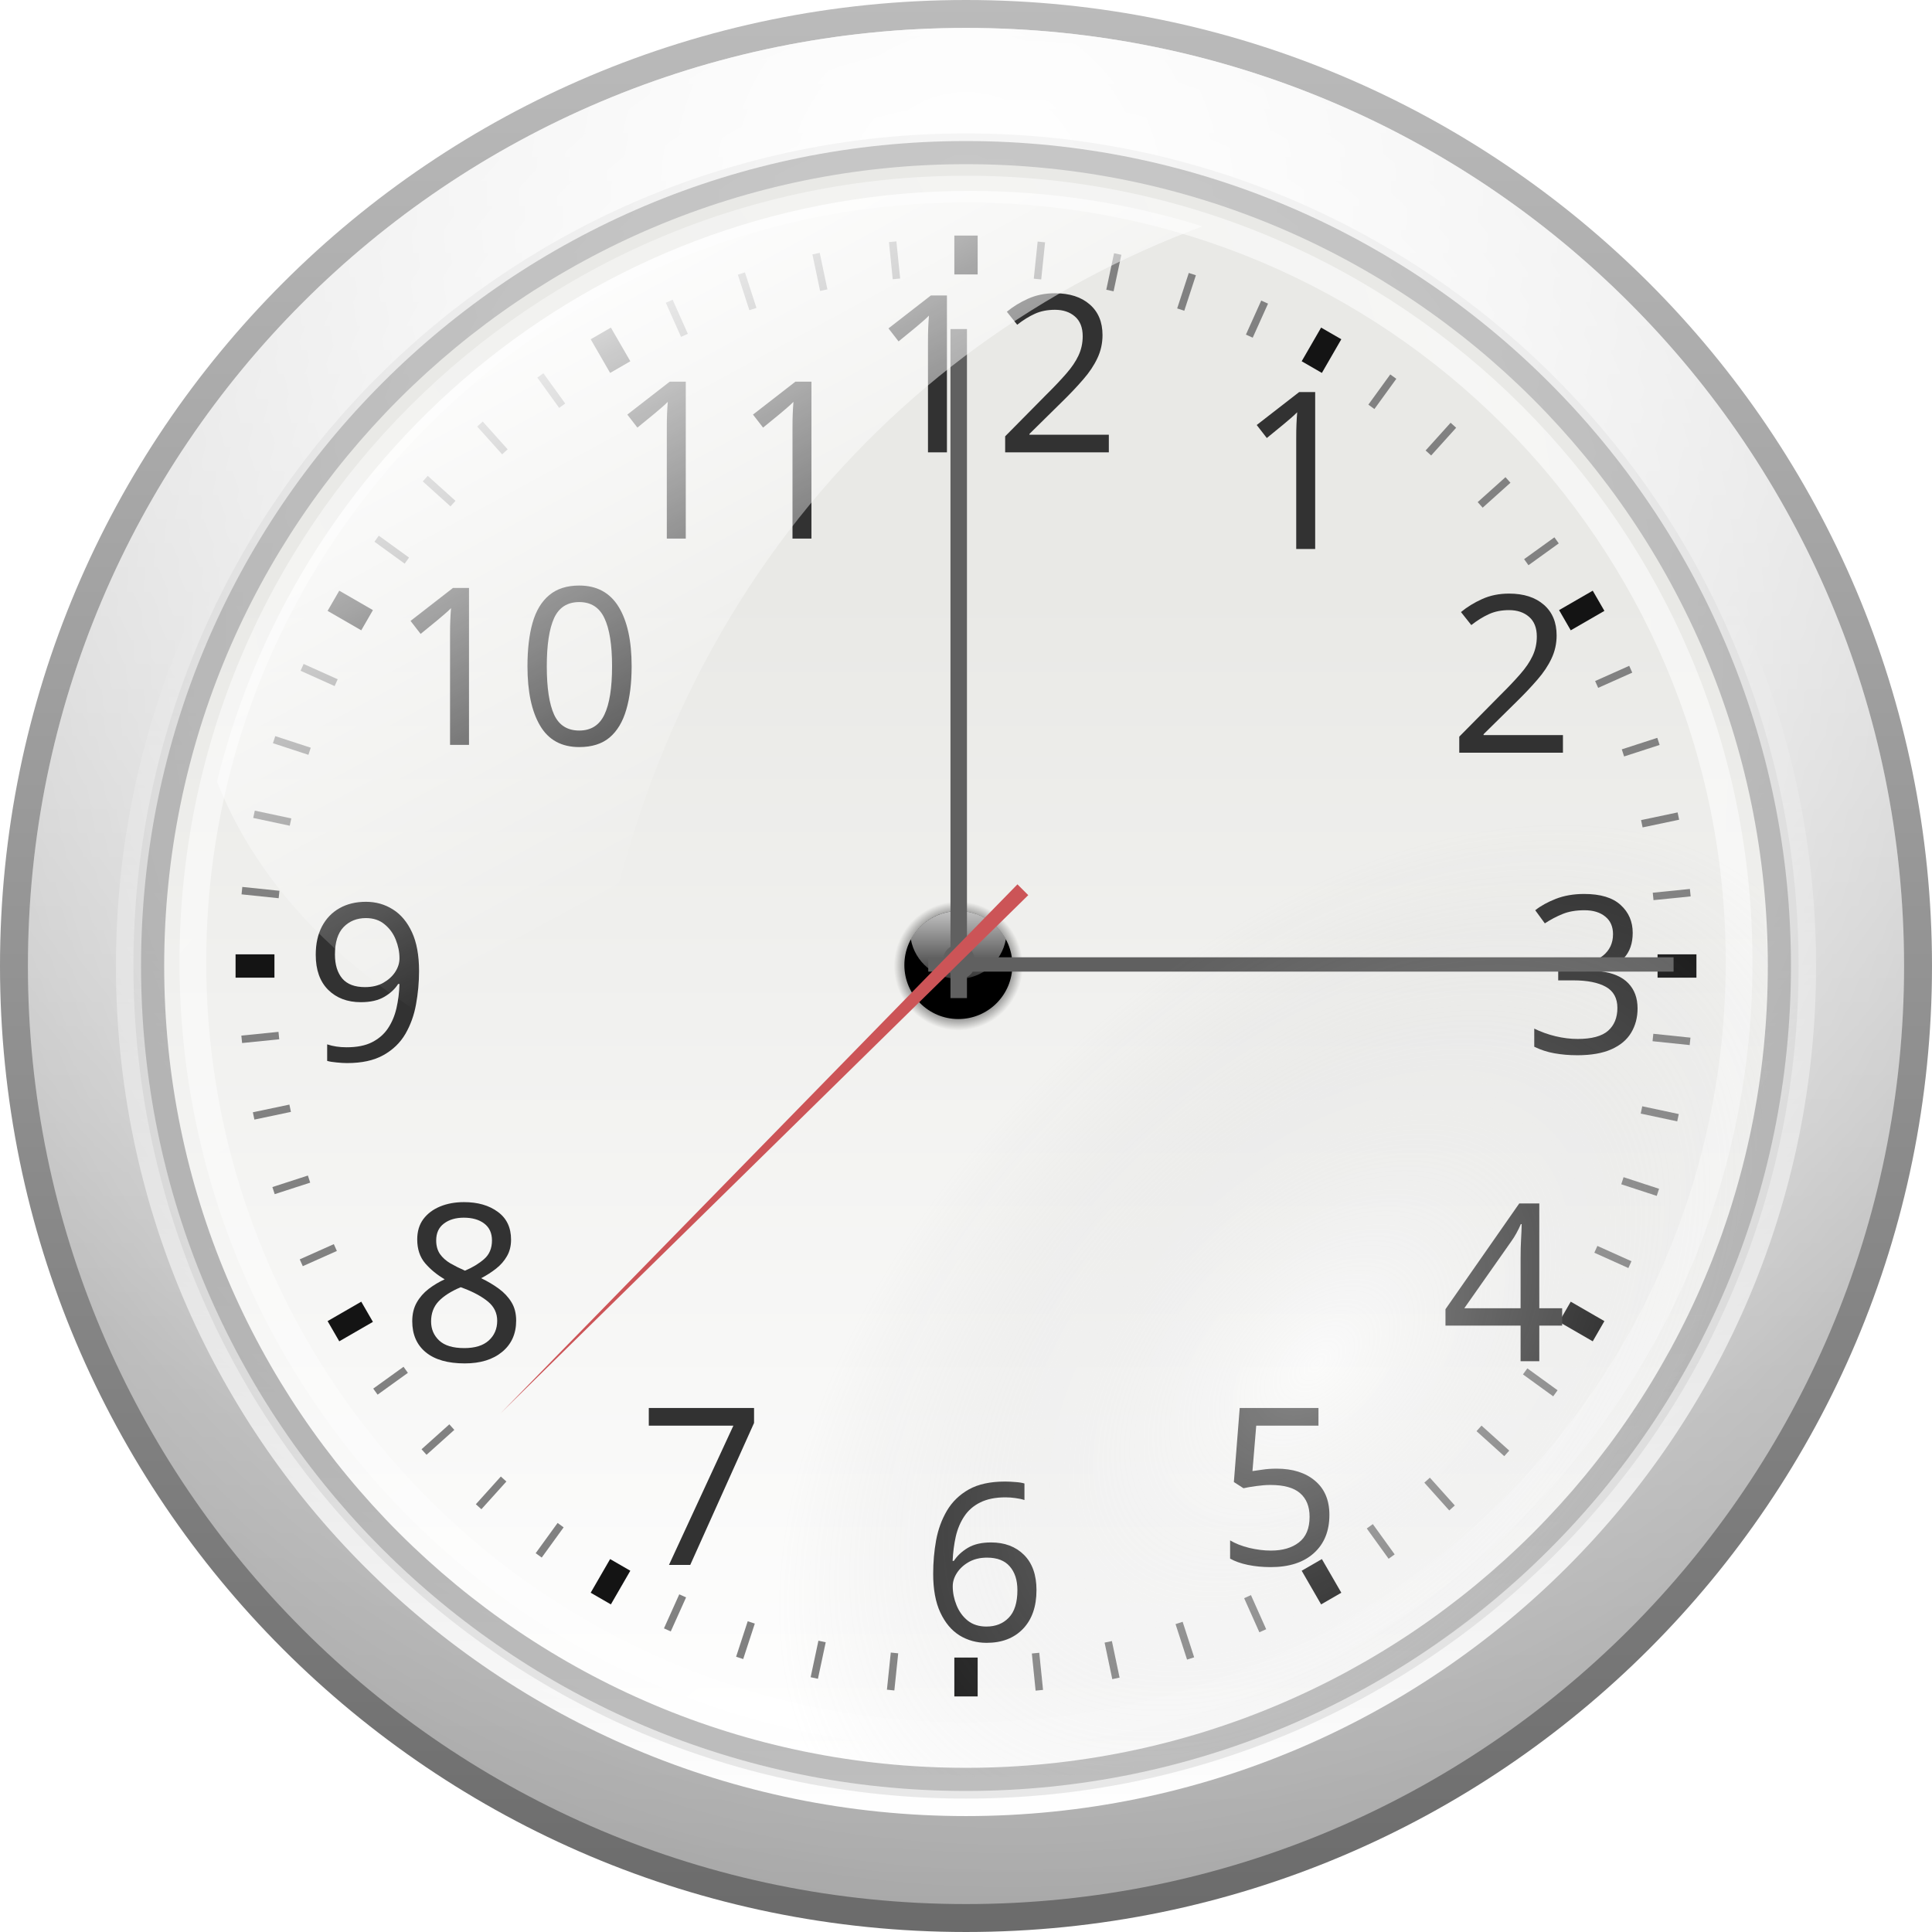
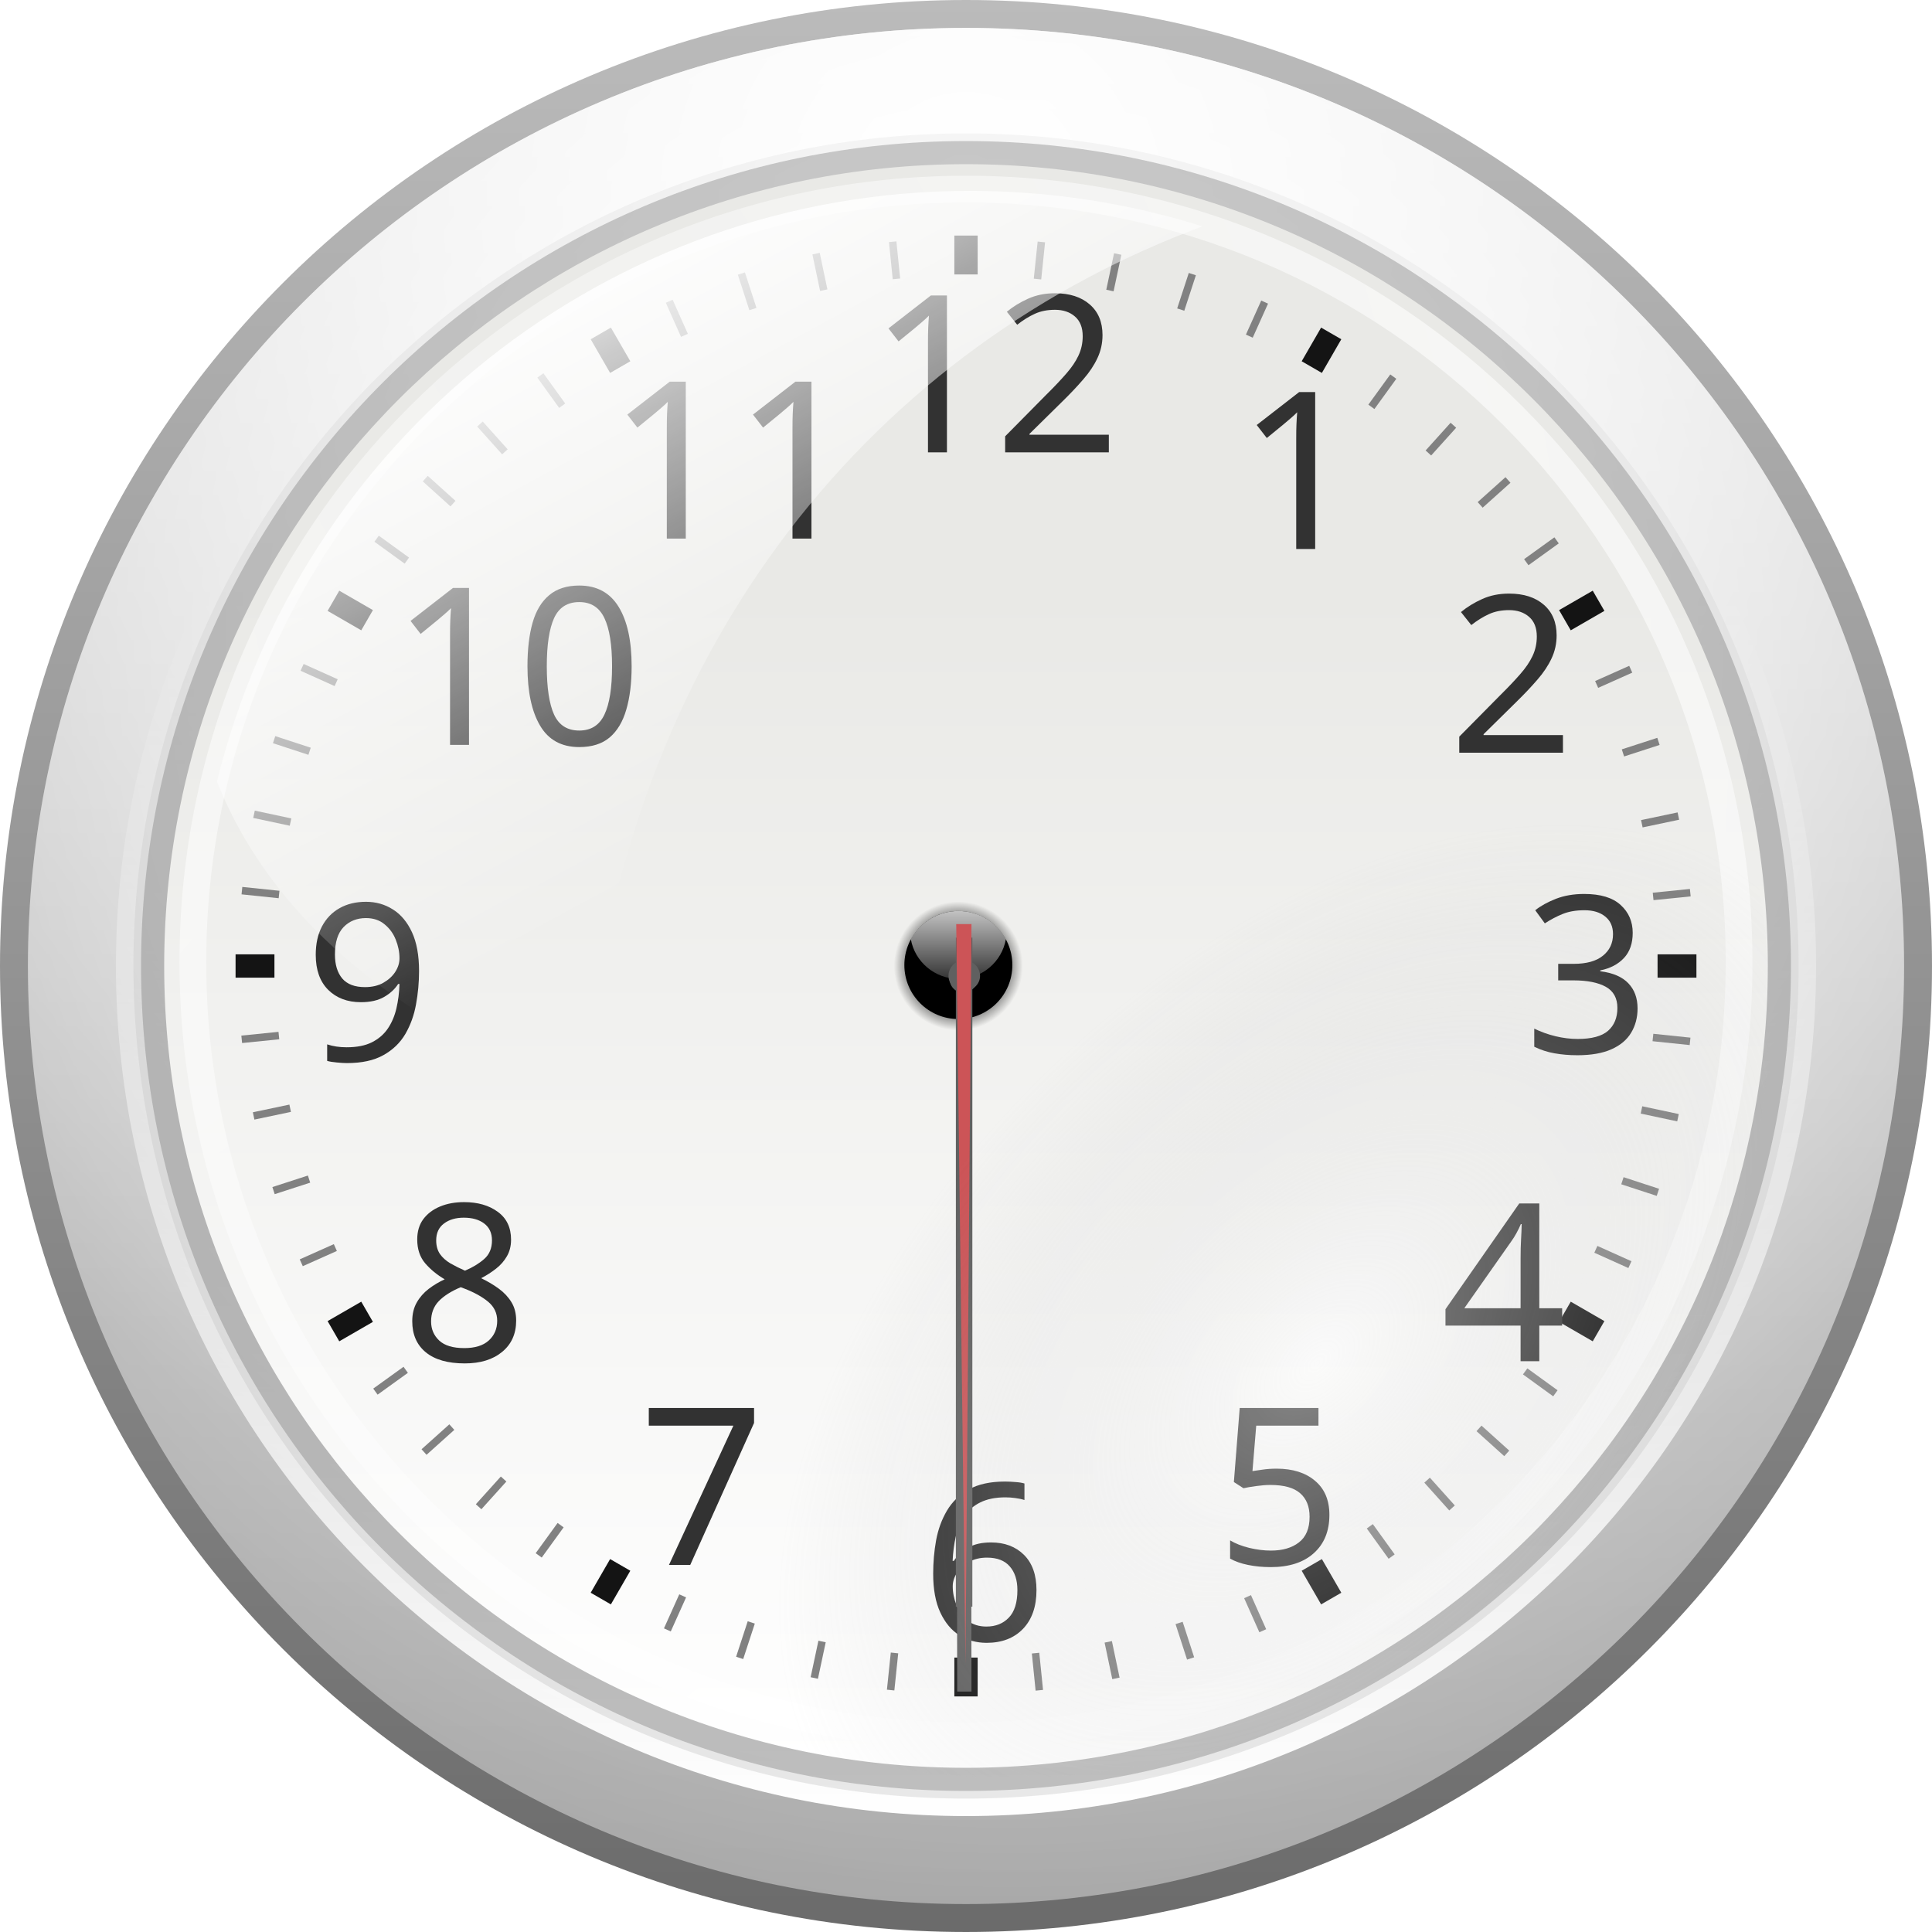
<svg xmlns="http://www.w3.org/2000/svg" xmlns:xlink="http://www.w3.org/1999/xlink" id="svg2" width="250" height="250" version="1.0">
  <defs id="defs5">
    <linearGradient id="linearGradient3919">
      <stop style="stop-color:#ffffff;stop-opacity:0.424;" offset="0" id="stop3921" />
      <stop style="stop-color:#aaaaaa;stop-opacity:0;" offset="1" id="stop3923" />
    </linearGradient>
    <linearGradient id="linearGradient3906">
      <stop style="stop-color:#ffffff;stop-opacity:1;" offset="0" id="stop3908" />
      <stop style="stop-color:#ffffff;stop-opacity:0;" offset="1" id="stop3910" />
    </linearGradient>
    <linearGradient id="linearGradient3893">
      <stop style="stop-color:#ffffff;stop-opacity:1;" offset="0" id="stop3895" />
      <stop style="stop-color:#ffffff;stop-opacity:0.669;" offset="1" id="stop3897" />
    </linearGradient>
    <linearGradient id="linearGradient3217">
      <stop style="stop-color:#000000;stop-opacity:1;" offset="0" id="stop3219" />
      <stop id="stop3225" offset="0.5" style="stop-color:#000000;stop-opacity:1;" />
      <stop style="stop-color:#000000;stop-opacity:0;" offset="1" id="stop3221" />
    </linearGradient>
    <linearGradient id="linearGradient3207">
      <stop style="stop-color:#ffffff;stop-opacity:1;" offset="0" id="stop3209" />
      <stop style="stop-color:#ffffff;stop-opacity:0;" offset="1" id="stop3211" />
    </linearGradient>
    <linearGradient id="linearGradient3184">
      <stop style="stop-color:#e9e9e6;stop-opacity:1;" offset="0" id="stop3186" />
      <stop style="stop-color:#ffffff;stop-opacity:1;" offset="1" id="stop3188" />
    </linearGradient>
    <linearGradient id="linearGradient3168">
      <stop style="stop-color:#ffffff;stop-opacity:1;" offset="0" id="stop3170" />
      <stop style="stop-color:#ffffff;stop-opacity:0;" offset="1" id="stop3172" />
    </linearGradient>
    <linearGradient id="linearGradient3144">
      <stop style="stop-color:#6b6b6b;stop-opacity:1;" offset="0" id="stop3146" />
      <stop style="stop-color:#bbbbbb;stop-opacity:1;" offset="1" id="stop3148" />
    </linearGradient>
    <radialGradient xlink:href="#linearGradient3217" id="radialGradient4070" gradientUnits="userSpaceOnUse" cx="309.6" cy="394.289" fx="309.6" fy="394.289" r="6.942" />
    <linearGradient xlink:href="#linearGradient3207" id="linearGradient4072" gradientUnits="userSpaceOnUse" gradientTransform="translate(-76.08214,-7.608214)" x1="285.547" y1="385.323" x2="285.547" y2="401.03" />
    <linearGradient xlink:href="#linearGradient3144" id="linearGradient4204" gradientUnits="userSpaceOnUse" x1="309.237" y1="512.424" x2="309.237" y2="280.742" />
    <radialGradient xlink:href="#linearGradient3168" id="radialGradient4206" gradientUnits="userSpaceOnUse" gradientTransform="matrix(1.472237,0,0,1.53727,-146.0332,-162.4078)" cx="309.237" cy="302.283" fx="309.237" fy="302.283" r="115.841" />
    <linearGradient xlink:href="#linearGradient3168" id="linearGradient4208" gradientUnits="userSpaceOnUse" x1="342.302" y1="481.01" x2="342.302" y2="342.727" />
    <radialGradient xlink:href="#linearGradient3168" id="radialGradient4210" gradientUnits="userSpaceOnUse" gradientTransform="matrix(2.262096,0,0,2.302474,-390.2869,-393.7159)" cx="311.738" cy="325.628" fx="311.738" fy="325.628" r="115.841" />
    <linearGradient xlink:href="#linearGradient3184" id="linearGradient4212" gradientUnits="userSpaceOnUse" x1="356.85" y1="335.914" x2="356.85" y2="463.339" />
    <radialGradient xlink:href="#linearGradient3893" id="radialGradient4214" gradientUnits="userSpaceOnUse" gradientTransform="translate(-316.109,-26.50604)" spreadMethod="reflect" cx="187.504" cy="386.77" fx="187.504" fy="386.77" r="101.109" />
    <linearGradient xlink:href="#linearGradient3906" id="linearGradient4216" gradientUnits="userSpaceOnUse" x1="-39.35" y1="291.539" x2="-1.016" y2="362.223" />
    <radialGradient xlink:href="#linearGradient3919" id="radialGradient4218" gradientUnits="userSpaceOnUse" gradientTransform="matrix(0.4865255,0.4865256,-0.7945184,0.7945184,378.1273,74.48643)" cx="40.772" cy="437.876" fx="40.772" fy="437.876" r="74.609" />
  </defs>
  <g id="ClockFace" transform="matrix(1.006557,0,0,1.006557,-138.834,-268.7489)">
    <path transform="matrix(1.072034,0,0,1.072034,-69.3974,-33.96681)" d="M 425.078 396.583 A 115.841 115.841 0 1 1  193.396,396.583 A 115.841 115.841 0 1 1  425.078 396.583 z" id="path2169" style="fill:url(#linearGradient4204);fill-opacity:1;stroke:none;stroke-width:8;stroke-linecap:round;stroke-linejoin:round;stroke-miterlimit:4;stroke-dasharray:none;stroke-dashoffset:1.088;stroke-opacity:1" />
    <path style="fill:url(#radialGradient4206);fill-opacity:1;stroke:none;stroke-width:8;stroke-linecap:round;stroke-linejoin:round;stroke-miterlimit:4;stroke-dasharray:none;stroke-dashoffset:1.088;stroke-opacity:1" id="path3176" d="M 425.078 396.583 A 115.841 115.841 0 1 1  193.396,396.583 A 115.841 115.841 0 1 1  425.078 396.583 z" transform="matrix(1.041044,0,0,1.041044,-59.81408,-21.67662)" />
    <path style="fill:url(#linearGradient4208);fill-opacity:1;stroke:none;stroke-width:8;stroke-linecap:round;stroke-linejoin:round;stroke-miterlimit:4;stroke-dasharray:none;stroke-dashoffset:1.088;stroke-opacity:1" id="path3158" d="M 416.243 384.803 A 96.207 96.207 0 1 1  223.829,384.803 A 96.207 96.207 0 1 1  416.243 384.803 z" transform="matrix(1.135898,0,0,1.135898,-101.4129,-45.91292)" />
    <path transform="matrix(1.11255,0,0,1.11255,-93.94055,-36.92836)" d="M 416.243 384.803 A 96.207 96.207 0 1 1  223.829,384.803 A 96.207 96.207 0 1 1  416.243 384.803 z" id="path3152" style="opacity:0.277;fill:#6b6b6b;fill-opacity:1;stroke:none;stroke-width:8;stroke-linecap:round;stroke-linejoin:round;stroke-miterlimit:4;stroke-dasharray:none;stroke-dashoffset:1.088;stroke-opacity:1" />
    <path transform="matrix(1.041044,0,0,1.041044,-59.81408,-21.67662)" d="M 425.078 396.583 A 115.841 115.841 0 1 1  193.396,396.583 A 115.841 115.841 0 1 1  425.078 396.583 z" id="path3194" style="fill:url(#radialGradient4210);fill-opacity:1;stroke:none;stroke-width:8;stroke-linecap:round;stroke-linejoin:round;stroke-miterlimit:4;stroke-dasharray:none;stroke-dashoffset:1.088;stroke-opacity:1" />
    <path style="opacity:0.337;fill:#6b6b6b;fill-opacity:1;stroke:none;stroke-width:8;stroke-linecap:round;stroke-linejoin:round;stroke-miterlimit:4;stroke-dasharray:none;stroke-dashoffset:1.088;stroke-opacity:1" id="path3180" d="M 416.243 384.803 A 96.207 96.207 0 1 1  223.829,384.803 A 96.207 96.207 0 1 1  416.243 384.803 z" transform="matrix(1.102346,0,0,1.102346,-90.67488,-33.00179)" />
    <path transform="matrix(1.186441,0,0,1.186441,-161.2659,-55.46158)" d="M 443.731 376.458 A 86.881 86.881 0 1 1  269.969,376.458 A 86.881 86.881 0 1 1  443.731 376.458 z" id="path3182" style="fill:url(#linearGradient4212);fill-opacity:1;stroke:none;stroke-width:8;stroke-linecap:round;stroke-linejoin:round;stroke-miterlimit:4;stroke-dasharray:none;stroke-dashoffset:1.088;stroke-opacity:1" />
    <g id="g3274" transform="matrix(0.9598602,0,0,0.9598602,-82.86491,16.10077)">
      <rect y="292.94" x="357.845" height="5.206" width="3.124" id="rect3276" style="opacity:1;fill:#141414;fill-opacity:1;stroke:none;stroke-width:8;stroke-linecap:round;stroke-linejoin:round;stroke-miterlimit:4;stroke-dasharray:none;stroke-dashoffset:1.088;stroke-opacity:1" />
      <rect style="opacity:1;fill:#141414;fill-opacity:1;stroke:none;stroke-width:8;stroke-linecap:round;stroke-linejoin:round;stroke-miterlimit:4;stroke-dasharray:none;stroke-dashoffset:1.088;stroke-opacity:1" id="rect3278" width="3.124" height="5.206" x="357.845" y="483.391" />
    </g>
    <g id="g3280" transform="matrix(0,0.9598602,-0.9598602,0,637.1983,46.20365)">
      <rect style="opacity:1;fill:#141414;fill-opacity:1;stroke:none;stroke-width:8;stroke-linecap:round;stroke-linejoin:round;stroke-miterlimit:4;stroke-dasharray:none;stroke-dashoffset:1.088;stroke-opacity:1" id="rect3282" width="3.124" height="5.206" x="357.845" y="292.94" />
      <rect y="483.391" x="357.845" height="5.206" width="3.124" id="rect3284" style="opacity:1;fill:#141414;fill-opacity:1;stroke:none;stroke-width:8;stroke-linecap:round;stroke-linejoin:round;stroke-miterlimit:4;stroke-dasharray:none;stroke-dashoffset:1.088;stroke-opacity:1" />
    </g>
    <g transform="matrix(-0.8312633,-0.4799301,0.4799301,-0.8312633,373.3353,888.5053)" id="g3286">
      <rect y="292.94" x="357.845" height="5.206" width="3.124" id="rect3288" style="opacity:1;fill:#141414;fill-opacity:1;stroke:none;stroke-width:8;stroke-linecap:round;stroke-linejoin:round;stroke-miterlimit:4;stroke-dasharray:none;stroke-dashoffset:1.088;stroke-opacity:1" />
      <rect style="opacity:1;fill:#141414;fill-opacity:1;stroke:none;stroke-width:8;stroke-linecap:round;stroke-linejoin:round;stroke-miterlimit:4;stroke-dasharray:none;stroke-dashoffset:1.088;stroke-opacity:1" id="rect3290" width="3.124" height="5.206" x="357.845" y="483.391" />
    </g>
    <g id="g3292" transform="matrix(-0.4799301,-0.8312633,0.8312633,-0.4799301,109.7739,877.4869)">
      <rect style="opacity:1;fill:#141414;fill-opacity:1;stroke:none;stroke-width:8;stroke-linecap:round;stroke-linejoin:round;stroke-miterlimit:4;stroke-dasharray:none;stroke-dashoffset:1.088;stroke-opacity:1" id="rect3294" width="3.124" height="5.206" x="357.845" y="292.94" />
      <rect y="483.391" x="357.845" height="5.206" width="3.124" id="rect3296" style="opacity:1;fill:#141414;fill-opacity:1;stroke:none;stroke-width:8;stroke-linecap:round;stroke-linejoin:round;stroke-miterlimit:4;stroke-dasharray:none;stroke-dashoffset:1.088;stroke-opacity:1" />
    </g>
    <g transform="matrix(0.8312633,-0.4799301,0.4799301,0.8312633,-224.1878,238.8425)" id="g3298">
      <rect style="opacity:1;fill:#141414;fill-opacity:1;stroke:none;stroke-width:8;stroke-linecap:round;stroke-linejoin:round;stroke-miterlimit:4;stroke-dasharray:none;stroke-dashoffset:1.088;stroke-opacity:1" id="rect3300" width="3.124" height="5.206" x="357.845" y="292.94" />
      <rect y="483.391" x="357.845" height="5.206" width="3.124" id="rect3302" style="opacity:1;fill:#141414;fill-opacity:1;stroke:none;stroke-width:8;stroke-linecap:round;stroke-linejoin:round;stroke-miterlimit:4;stroke-dasharray:none;stroke-dashoffset:1.088;stroke-opacity:1" />
    </g>
    <g id="g3304" transform="matrix(0.4799301,-0.8312633,0.8312633,0.4799301,-235.2063,502.4039)">
      <rect y="292.94" x="357.845" height="5.206" width="3.124" id="rect3306" style="opacity:1;fill:#141414;fill-opacity:1;stroke:none;stroke-width:8;stroke-linecap:round;stroke-linejoin:round;stroke-miterlimit:4;stroke-dasharray:none;stroke-dashoffset:1.088;stroke-opacity:1" />
      <rect style="opacity:1;fill:#141414;fill-opacity:1;stroke:none;stroke-width:8;stroke-linecap:round;stroke-linejoin:round;stroke-miterlimit:4;stroke-dasharray:none;stroke-dashoffset:1.088;stroke-opacity:1" id="rect3308" width="3.124" height="5.206" x="357.845" y="483.391" />
    </g>
    <g style="fill:#818181;fill-opacity:1" transform="translate(-175.8178,27.54883)" id="g3480">
      <g style="fill:#818181;fill-opacity:1" id="g3346" transform="matrix(0.8096128,0.5869643,-0.5869643,0.8096128,449.2092,204.052)">
        <g style="fill:#818181;fill-opacity:1" transform="matrix(0.9598602,0,0,0.9598602,-260.5296,-239.3539)" id="g3310">
          <rect style="opacity:1;fill:#818181;fill-opacity:1;stroke:none;stroke-width:8;stroke-linecap:round;stroke-linejoin:round;stroke-miterlimit:4;stroke-dasharray:none;stroke-dashoffset:1.088;stroke-opacity:1" id="rect3312" width="1" height="5" x="359" y="293.362" />
          <rect y="483.362" x="359" height="5" width="1" id="rect3314" style="opacity:1;fill:#818181;fill-opacity:1;stroke:none;stroke-width:8;stroke-linecap:round;stroke-linejoin:round;stroke-miterlimit:4;stroke-dasharray:none;stroke-dashoffset:1.088;stroke-opacity:1" />
        </g>
        <g style="fill:#818181;fill-opacity:1" id="g3316" transform="matrix(0,0.9598602,-0.9598602,0,459.7132,-209.2506)">
          <rect y="293.362" x="359" height="5" width="1" id="rect3318" style="opacity:1;fill:#818181;fill-opacity:1;stroke:none;stroke-width:8;stroke-linecap:round;stroke-linejoin:round;stroke-miterlimit:4;stroke-dasharray:none;stroke-dashoffset:1.088;stroke-opacity:1" />
          <rect style="opacity:1;fill:#818181;fill-opacity:1;stroke:none;stroke-width:8;stroke-linecap:round;stroke-linejoin:round;stroke-miterlimit:4;stroke-dasharray:none;stroke-dashoffset:1.088;stroke-opacity:1" id="rect3320" width="1" height="5" x="359" y="483.362" />
        </g>
        <g style="fill:#818181;fill-opacity:1" id="g3322" transform="matrix(0.4799301,0.8312633,-0.8312633,0.4799301,236.9147,-350.6065)">
          <rect y="293.362" x="359" height="5" width="1" id="rect3324" style="opacity:1;fill:#818181;fill-opacity:1;stroke:none;stroke-width:8;stroke-linecap:round;stroke-linejoin:round;stroke-miterlimit:4;stroke-dasharray:none;stroke-dashoffset:1.088;stroke-opacity:1" />
          <rect style="opacity:1;fill:#818181;fill-opacity:1;stroke:none;stroke-width:8;stroke-linecap:round;stroke-linejoin:round;stroke-miterlimit:4;stroke-dasharray:none;stroke-dashoffset:1.088;stroke-opacity:1" id="rect3326" width="1" height="5" x="359" y="483.362" />
        </g>
        <g style="fill:#818181;fill-opacity:1" transform="matrix(-0.8312633,0.4799301,-0.4799301,-0.8312633,570.9659,288.1937)" id="g3328">
          <rect style="opacity:1;fill:#818181;fill-opacity:1;stroke:none;stroke-width:8;stroke-linecap:round;stroke-linejoin:round;stroke-miterlimit:4;stroke-dasharray:none;stroke-dashoffset:1.088;stroke-opacity:1" id="rect3330" width="1" height="5" x="359" y="293.362" />
          <rect y="483.362" x="359" height="5" width="1" id="rect3332" style="opacity:1;fill:#818181;fill-opacity:1;stroke:none;stroke-width:8;stroke-linecap:round;stroke-linejoin:round;stroke-miterlimit:4;stroke-dasharray:none;stroke-dashoffset:1.088;stroke-opacity:1" />
        </g>
        <g style="fill:#818181;fill-opacity:1" transform="matrix(-0.4799301,0.8312633,-0.8312633,-0.4799301,581.9844,24.56652)" id="g3334">
          <rect style="opacity:1;fill:#818181;fill-opacity:1;stroke:none;stroke-width:8;stroke-linecap:round;stroke-linejoin:round;stroke-miterlimit:4;stroke-dasharray:none;stroke-dashoffset:1.088;stroke-opacity:1" id="rect3336" width="1" height="5" x="359" y="293.362" />
          <rect y="483.362" x="359" height="5" width="1" id="rect3338" style="opacity:1;fill:#818181;fill-opacity:1;stroke:none;stroke-width:8;stroke-linecap:round;stroke-linejoin:round;stroke-miterlimit:4;stroke-dasharray:none;stroke-dashoffset:1.088;stroke-opacity:1" />
        </g>
        <g style="fill:#818181;fill-opacity:1" id="g3340" transform="matrix(-0.8312633,-0.4799301,0.4799301,-0.8312633,195.7928,633.2634)">
          <rect y="293.362" x="359" height="5" width="1" id="rect3342" style="opacity:1;fill:#818181;fill-opacity:1;stroke:none;stroke-width:8;stroke-linecap:round;stroke-linejoin:round;stroke-miterlimit:4;stroke-dasharray:none;stroke-dashoffset:1.088;stroke-opacity:1" />
          <rect style="opacity:1;fill:#818181;fill-opacity:1;stroke:none;stroke-width:8;stroke-linecap:round;stroke-linejoin:round;stroke-miterlimit:4;stroke-dasharray:none;stroke-dashoffset:1.088;stroke-opacity:1" id="rect3344" width="1" height="5" x="359" y="483.362" />
        </g>
      </g>
      <g style="fill:#818181;fill-opacity:1" transform="matrix(0.7428096,0.6695027,-0.6695027,0.7428096,466.0671,206.1473)" id="g3366">
        <g style="fill:#818181;fill-opacity:1" id="g3368" transform="matrix(0.9598602,0,0,0.9598602,-260.5296,-239.3539)">
          <rect y="293.362" x="359" height="5" width="1" id="rect3370" style="opacity:1;fill:#818181;fill-opacity:1;stroke:none;stroke-width:8;stroke-linecap:round;stroke-linejoin:round;stroke-miterlimit:4;stroke-dasharray:none;stroke-dashoffset:1.088;stroke-opacity:1" />
          <rect style="opacity:1;fill:#818181;fill-opacity:1;stroke:none;stroke-width:8;stroke-linecap:round;stroke-linejoin:round;stroke-miterlimit:4;stroke-dasharray:none;stroke-dashoffset:1.088;stroke-opacity:1" id="rect3372" width="1" height="5" x="359" y="483.362" />
        </g>
        <g style="fill:#818181;fill-opacity:1" transform="matrix(0,0.9598602,-0.9598602,0,459.7132,-209.2506)" id="g3374">
          <rect style="opacity:1;fill:#818181;fill-opacity:1;stroke:none;stroke-width:8;stroke-linecap:round;stroke-linejoin:round;stroke-miterlimit:4;stroke-dasharray:none;stroke-dashoffset:1.088;stroke-opacity:1" id="rect3376" width="1" height="5" x="359" y="293.362" />
          <rect y="483.362" x="359" height="5" width="1" id="rect3378" style="opacity:1;fill:#818181;fill-opacity:1;stroke:none;stroke-width:8;stroke-linecap:round;stroke-linejoin:round;stroke-miterlimit:4;stroke-dasharray:none;stroke-dashoffset:1.088;stroke-opacity:1" />
        </g>
        <g style="fill:#818181;fill-opacity:1" transform="matrix(0.4799301,0.8312633,-0.8312633,0.4799301,236.9147,-350.6065)" id="g3380">
          <rect style="opacity:1;fill:#818181;fill-opacity:1;stroke:none;stroke-width:8;stroke-linecap:round;stroke-linejoin:round;stroke-miterlimit:4;stroke-dasharray:none;stroke-dashoffset:1.088;stroke-opacity:1" id="rect3382" width="1" height="5" x="359" y="293.362" />
          <rect y="483.362" x="359" height="5" width="1" id="rect3384" style="opacity:1;fill:#818181;fill-opacity:1;stroke:none;stroke-width:8;stroke-linecap:round;stroke-linejoin:round;stroke-miterlimit:4;stroke-dasharray:none;stroke-dashoffset:1.088;stroke-opacity:1" />
        </g>
        <g style="fill:#818181;fill-opacity:1" id="g3386" transform="matrix(-0.8312633,0.4799301,-0.4799301,-0.8312633,570.9659,288.1937)">
          <rect y="293.362" x="359" height="5" width="1" id="rect3388" style="opacity:1;fill:#818181;fill-opacity:1;stroke:none;stroke-width:8;stroke-linecap:round;stroke-linejoin:round;stroke-miterlimit:4;stroke-dasharray:none;stroke-dashoffset:1.088;stroke-opacity:1" />
          <rect style="opacity:1;fill:#818181;fill-opacity:1;stroke:none;stroke-width:8;stroke-linecap:round;stroke-linejoin:round;stroke-miterlimit:4;stroke-dasharray:none;stroke-dashoffset:1.088;stroke-opacity:1" id="rect3390" width="1" height="5" x="359" y="483.362" />
        </g>
        <g style="fill:#818181;fill-opacity:1" id="g3392" transform="matrix(-0.4799301,0.8312633,-0.8312633,-0.4799301,581.9844,24.56652)">
          <rect y="293.362" x="359" height="5" width="1" id="rect3394" style="opacity:1;fill:#818181;fill-opacity:1;stroke:none;stroke-width:8;stroke-linecap:round;stroke-linejoin:round;stroke-miterlimit:4;stroke-dasharray:none;stroke-dashoffset:1.088;stroke-opacity:1" />
          <rect style="opacity:1;fill:#818181;fill-opacity:1;stroke:none;stroke-width:8;stroke-linecap:round;stroke-linejoin:round;stroke-miterlimit:4;stroke-dasharray:none;stroke-dashoffset:1.088;stroke-opacity:1" id="rect3396" width="1" height="5" x="359" y="483.362" />
        </g>
        <g style="fill:#818181;fill-opacity:1" transform="matrix(-0.8312633,-0.4799301,0.4799301,-0.8312633,195.7928,633.2634)" id="g3398">
          <rect style="opacity:1;fill:#818181;fill-opacity:1;stroke:none;stroke-width:8;stroke-linecap:round;stroke-linejoin:round;stroke-miterlimit:4;stroke-dasharray:none;stroke-dashoffset:1.088;stroke-opacity:1" id="rect3400" width="1" height="5" x="359" y="293.362" />
          <rect y="483.362" x="359" height="5" width="1" id="rect3402" style="opacity:1;fill:#818181;fill-opacity:1;stroke:none;stroke-width:8;stroke-linecap:round;stroke-linejoin:round;stroke-miterlimit:4;stroke-dasharray:none;stroke-dashoffset:1.088;stroke-opacity:1" />
        </g>
      </g>
      <g style="fill:#818181;fill-opacity:1" id="g3404" transform="matrix(0.6676457,0.7444791,-0.7444791,0.6676457,482.6047,210.0175)">
        <g style="fill:#818181;fill-opacity:1" transform="matrix(0.9598602,0,0,0.9598602,-260.5296,-239.3539)" id="g3406">
          <rect style="opacity:1;fill:#818181;fill-opacity:1;stroke:none;stroke-width:8;stroke-linecap:round;stroke-linejoin:round;stroke-miterlimit:4;stroke-dasharray:none;stroke-dashoffset:1.088;stroke-opacity:1" id="rect3408" width="1" height="5" x="359" y="293.362" />
          <rect y="483.362" x="359" height="5" width="1" id="rect3410" style="opacity:1;fill:#818181;fill-opacity:1;stroke:none;stroke-width:8;stroke-linecap:round;stroke-linejoin:round;stroke-miterlimit:4;stroke-dasharray:none;stroke-dashoffset:1.088;stroke-opacity:1" />
        </g>
        <g style="fill:#818181;fill-opacity:1" id="g3412" transform="matrix(0,0.9598602,-0.9598602,0,459.7132,-209.2506)">
          <rect y="293.362" x="359" height="5" width="1" id="rect3414" style="opacity:1;fill:#818181;fill-opacity:1;stroke:none;stroke-width:8;stroke-linecap:round;stroke-linejoin:round;stroke-miterlimit:4;stroke-dasharray:none;stroke-dashoffset:1.088;stroke-opacity:1" />
          <rect style="opacity:1;fill:#818181;fill-opacity:1;stroke:none;stroke-width:8;stroke-linecap:round;stroke-linejoin:round;stroke-miterlimit:4;stroke-dasharray:none;stroke-dashoffset:1.088;stroke-opacity:1" id="rect3416" width="1" height="5" x="359" y="483.362" />
        </g>
        <g style="fill:#818181;fill-opacity:1" id="g3418" transform="matrix(0.4799301,0.8312633,-0.8312633,0.4799301,236.9147,-350.6065)">
          <rect y="293.362" x="359" height="5" width="1" id="rect3420" style="opacity:1;fill:#818181;fill-opacity:1;stroke:none;stroke-width:8;stroke-linecap:round;stroke-linejoin:round;stroke-miterlimit:4;stroke-dasharray:none;stroke-dashoffset:1.088;stroke-opacity:1" />
          <rect style="opacity:1;fill:#818181;fill-opacity:1;stroke:none;stroke-width:8;stroke-linecap:round;stroke-linejoin:round;stroke-miterlimit:4;stroke-dasharray:none;stroke-dashoffset:1.088;stroke-opacity:1" id="rect3422" width="1" height="5" x="359" y="483.362" />
        </g>
        <g style="fill:#818181;fill-opacity:1" transform="matrix(-0.8312633,0.4799301,-0.4799301,-0.8312633,570.9659,288.1937)" id="g3424">
          <rect style="opacity:1;fill:#818181;fill-opacity:1;stroke:none;stroke-width:8;stroke-linecap:round;stroke-linejoin:round;stroke-miterlimit:4;stroke-dasharray:none;stroke-dashoffset:1.088;stroke-opacity:1" id="rect3426" width="1" height="5" x="359" y="293.362" />
          <rect y="483.362" x="359" height="5" width="1" id="rect3428" style="opacity:1;fill:#818181;fill-opacity:1;stroke:none;stroke-width:8;stroke-linecap:round;stroke-linejoin:round;stroke-miterlimit:4;stroke-dasharray:none;stroke-dashoffset:1.088;stroke-opacity:1" />
        </g>
        <g style="fill:#818181;fill-opacity:1" transform="matrix(-0.4799301,0.8312633,-0.8312633,-0.4799301,581.9844,24.56652)" id="g3430">
          <rect style="opacity:1;fill:#818181;fill-opacity:1;stroke:none;stroke-width:8;stroke-linecap:round;stroke-linejoin:round;stroke-miterlimit:4;stroke-dasharray:none;stroke-dashoffset:1.088;stroke-opacity:1" id="rect3432" width="1" height="5" x="359" y="293.362" />
          <rect y="483.362" x="359" height="5" width="1" id="rect3434" style="opacity:1;fill:#818181;fill-opacity:1;stroke:none;stroke-width:8;stroke-linecap:round;stroke-linejoin:round;stroke-miterlimit:4;stroke-dasharray:none;stroke-dashoffset:1.088;stroke-opacity:1" />
        </g>
        <g style="fill:#818181;fill-opacity:1" id="g3436" transform="matrix(-0.8312633,-0.4799301,0.4799301,-0.8312633,195.7928,633.2634)">
          <rect y="293.362" x="359" height="5" width="1" id="rect3438" style="opacity:1;fill:#818181;fill-opacity:1;stroke:none;stroke-width:8;stroke-linecap:round;stroke-linejoin:round;stroke-miterlimit:4;stroke-dasharray:none;stroke-dashoffset:1.088;stroke-opacity:1" />
          <rect style="opacity:1;fill:#818181;fill-opacity:1;stroke:none;stroke-width:8;stroke-linecap:round;stroke-linejoin:round;stroke-miterlimit:4;stroke-dasharray:none;stroke-dashoffset:1.088;stroke-opacity:1" id="rect3440" width="1" height="5" x="359" y="483.362" />
        </g>
      </g>
      <g style="fill:#818181;fill-opacity:1" transform="matrix(0.5846843,0.8112608,-0.8112608,0.5846843,498.6885,215.6395)" id="g3442">
        <g style="fill:#818181;fill-opacity:1" id="g3444" transform="matrix(0.9598602,0,0,0.9598602,-260.5296,-239.3539)">
          <rect y="293.362" x="359" height="5" width="1" id="rect3446" style="opacity:1;fill:#818181;fill-opacity:1;stroke:none;stroke-width:8;stroke-linecap:round;stroke-linejoin:round;stroke-miterlimit:4;stroke-dasharray:none;stroke-dashoffset:1.088;stroke-opacity:1" />
          <rect style="opacity:1;fill:#818181;fill-opacity:1;stroke:none;stroke-width:8;stroke-linecap:round;stroke-linejoin:round;stroke-miterlimit:4;stroke-dasharray:none;stroke-dashoffset:1.088;stroke-opacity:1" id="rect3448" width="1" height="5" x="359" y="483.362" />
        </g>
        <g style="fill:#818181;fill-opacity:1" transform="matrix(0,0.9598602,-0.9598602,0,459.7132,-209.2506)" id="g3450">
          <rect style="opacity:1;fill:#818181;fill-opacity:1;stroke:none;stroke-width:8;stroke-linecap:round;stroke-linejoin:round;stroke-miterlimit:4;stroke-dasharray:none;stroke-dashoffset:1.088;stroke-opacity:1" id="rect3452" width="1" height="5" x="359" y="293.362" />
          <rect y="483.362" x="359" height="5" width="1" id="rect3454" style="opacity:1;fill:#818181;fill-opacity:1;stroke:none;stroke-width:8;stroke-linecap:round;stroke-linejoin:round;stroke-miterlimit:4;stroke-dasharray:none;stroke-dashoffset:1.088;stroke-opacity:1" />
        </g>
        <g style="fill:#818181;fill-opacity:1" transform="matrix(0.4799301,0.8312633,-0.8312633,0.4799301,236.9147,-350.6065)" id="g3456">
          <rect style="opacity:1;fill:#818181;fill-opacity:1;stroke:none;stroke-width:8;stroke-linecap:round;stroke-linejoin:round;stroke-miterlimit:4;stroke-dasharray:none;stroke-dashoffset:1.088;stroke-opacity:1" id="rect3458" width="1" height="5" x="359" y="293.362" />
          <rect y="483.362" x="359" height="5" width="1" id="rect3460" style="opacity:1;fill:#818181;fill-opacity:1;stroke:none;stroke-width:8;stroke-linecap:round;stroke-linejoin:round;stroke-miterlimit:4;stroke-dasharray:none;stroke-dashoffset:1.088;stroke-opacity:1" />
        </g>
        <g style="fill:#818181;fill-opacity:1" id="g3462" transform="matrix(-0.8312633,0.4799301,-0.4799301,-0.8312633,570.9659,288.1937)">
          <rect y="293.362" x="359" height="5" width="1" id="rect3464" style="opacity:1;fill:#818181;fill-opacity:1;stroke:none;stroke-width:8;stroke-linecap:round;stroke-linejoin:round;stroke-miterlimit:4;stroke-dasharray:none;stroke-dashoffset:1.088;stroke-opacity:1" />
          <rect style="opacity:1;fill:#818181;fill-opacity:1;stroke:none;stroke-width:8;stroke-linecap:round;stroke-linejoin:round;stroke-miterlimit:4;stroke-dasharray:none;stroke-dashoffset:1.088;stroke-opacity:1" id="rect3466" width="1" height="5" x="359" y="483.362" />
        </g>
        <g style="fill:#818181;fill-opacity:1" id="g3468" transform="matrix(-0.4799301,0.8312633,-0.8312633,-0.4799301,581.9844,24.56652)">
          <rect y="293.362" x="359" height="5" width="1" id="rect3470" style="opacity:1;fill:#818181;fill-opacity:1;stroke:none;stroke-width:8;stroke-linecap:round;stroke-linejoin:round;stroke-miterlimit:4;stroke-dasharray:none;stroke-dashoffset:1.088;stroke-opacity:1" />
          <rect style="opacity:1;fill:#818181;fill-opacity:1;stroke:none;stroke-width:8;stroke-linecap:round;stroke-linejoin:round;stroke-miterlimit:4;stroke-dasharray:none;stroke-dashoffset:1.088;stroke-opacity:1" id="rect3472" width="1" height="5" x="359" y="483.362" />
        </g>
        <g style="fill:#818181;fill-opacity:1" transform="matrix(-0.8312633,-0.4799301,0.4799301,-0.8312633,195.7928,633.2634)" id="g3474">
          <rect style="opacity:1;fill:#818181;fill-opacity:1;stroke:none;stroke-width:8;stroke-linecap:round;stroke-linejoin:round;stroke-miterlimit:4;stroke-dasharray:none;stroke-dashoffset:1.088;stroke-opacity:1" id="rect3476" width="1" height="5" x="359" y="293.362" />
          <rect y="483.362" x="359" height="5" width="1" id="rect3478" style="opacity:1;fill:#818181;fill-opacity:1;stroke:none;stroke-width:8;stroke-linecap:round;stroke-linejoin:round;stroke-miterlimit:4;stroke-dasharray:none;stroke-dashoffset:1.088;stroke-opacity:1" />
        </g>
      </g>
    </g>
    <g transform="translate(258.1884,0)" style="fill:#323232;fill-opacity:1" id="g3718">
      <text id="text3566" y="336.234" x="-42.129" style="font-size:28.247px;font-style:normal;font-weight:normal;fill:#323232;fill-opacity:1;stroke:none;stroke-width:1px;stroke-linecap:butt;stroke-linejoin:miter;stroke-opacity:1;font-family:Bitstream Vera Sans Mono" xml:space="preserve">
        <tspan style="fill:#323232;fill-opacity:1;font-family:Swis721 LtCn BT" y="336.234" x="-42.129" id="tspan3568">11</tspan>
      </text>
      <g style="fill:#323232;fill-opacity:1" id="g3694">
        <text id="text3562" y="325.154" x="-8.555" style="font-size:28.247px;font-style:normal;font-weight:normal;fill:#323232;fill-opacity:1;stroke:none;stroke-width:1px;stroke-linecap:butt;stroke-linejoin:miter;stroke-opacity:1;font-family:Bitstream Vera Sans Mono" xml:space="preserve">
          <tspan style="fill:#323232;fill-opacity:1;font-family:Swis721 LtCn BT" y="325.154" x="-8.555" id="tspan3564">12</tspan>
        </text>
        <text id="text3570" y="362.757" x="-69.996" style="font-size:28.247px;font-style:normal;font-weight:normal;fill:#323232;fill-opacity:1;stroke:none;stroke-width:1px;stroke-linecap:butt;stroke-linejoin:miter;stroke-opacity:1;font-family:Bitstream Vera Sans Mono" xml:space="preserve">
          <tspan style="fill:#323232;fill-opacity:1;font-family:Swis721 LtCn BT" y="362.757" x="-69.996" id="tspan3572">10</tspan>
        </text>
        <text xml:space="preserve" style="font-size:28.247px;font-style:normal;font-weight:normal;fill:#323232;fill-opacity:1;stroke:none;stroke-width:1px;stroke-linecap:butt;stroke-linejoin:miter;stroke-opacity:1;font-family:Bitstream Vera Sans Mono" x="-81.075" y="403.382" id="text3574">
          <tspan id="tspan3576" x="-81.075" y="403.382" style="fill:#323232;fill-opacity:1;font-family:Swis721 LtCn BT">9</tspan>
        </text>
        <text id="text3578" y="441.992" x="-68.653" style="font-size:28.247px;font-style:normal;font-weight:normal;fill:#323232;fill-opacity:1;stroke:none;stroke-width:1px;stroke-linecap:butt;stroke-linejoin:miter;stroke-opacity:1;font-family:Bitstream Vera Sans Mono" xml:space="preserve">
          <tspan style="fill:#323232;fill-opacity:1;font-family:Swis721 LtCn BT" y="441.992" x="-68.653" id="tspan3580">8</tspan>
        </text>
        <text xml:space="preserve" style="font-size:28.247px;font-style:normal;font-weight:normal;fill:#323232;fill-opacity:1;stroke:none;stroke-width:1px;stroke-linecap:butt;stroke-linejoin:miter;stroke-opacity:1;font-family:Bitstream Vera Sans Mono" x="-38.1" y="468.18" id="text3582">
          <tspan id="tspan3584" x="-38.1" y="468.18" style="fill:#323232;fill-opacity:1;font-family:Swis721 LtCn BT">7</tspan>
        </text>
        <text id="text3586" y="477.916" x="-1.84" style="font-size:28.247px;font-style:normal;font-weight:normal;fill:#323232;fill-opacity:1;stroke:none;stroke-width:1px;stroke-linecap:butt;stroke-linejoin:miter;stroke-opacity:1;font-family:Bitstream Vera Sans Mono" xml:space="preserve">
          <tspan style="fill:#323232;fill-opacity:1;font-family:Swis721 LtCn BT" y="477.916" x="-1.84" id="tspan3588">6</tspan>
        </text>
        <text xml:space="preserve" style="font-size:28.247px;font-style:normal;font-weight:normal;fill:#323232;fill-opacity:1;stroke:none;stroke-width:1px;stroke-linecap:butt;stroke-linejoin:miter;stroke-opacity:1;font-family:Bitstream Vera Sans Mono" x="36.098" y="468.18" id="text3590">
          <tspan id="tspan3592" x="36.098" y="468.18" style="fill:#323232;fill-opacity:1;font-family:Swis721 LtCn BT">5</tspan>
        </text>
        <text id="text3594" y="441.992" x="64.972" style="font-size:28.247px;font-style:normal;font-weight:normal;fill:#323232;fill-opacity:1;stroke:none;stroke-width:1px;stroke-linecap:butt;stroke-linejoin:miter;stroke-opacity:1;font-family:Bitstream Vera Sans Mono" xml:space="preserve">
          <tspan style="fill:#323232;fill-opacity:1;font-family:Swis721 LtCn BT" y="441.992" x="64.972" id="tspan3596">4</tspan>
        </text>
        <text xml:space="preserve" style="font-size:28.247px;font-style:normal;font-weight:normal;fill:#323232;fill-opacity:1;stroke:none;stroke-width:1px;stroke-linecap:butt;stroke-linejoin:miter;stroke-opacity:1;font-family:Bitstream Vera Sans Mono" x="75.716" y="402.375" id="text3598">
          <tspan id="tspan3600" x="75.716" y="402.375" style="fill:#323232;fill-opacity:1;font-family:Swis721 LtCn BT">3</tspan>
        </text>
        <text id="text3602" y="363.764" x="65.979" style="font-size:28.247px;font-style:normal;font-weight:normal;fill:#323232;fill-opacity:1;stroke:none;stroke-width:1px;stroke-linecap:butt;stroke-linejoin:miter;stroke-opacity:1;font-family:Bitstream Vera Sans Mono" xml:space="preserve">
          <tspan style="fill:#323232;fill-opacity:1;font-family:Swis721 LtCn BT" y="363.764" x="65.979" id="tspan3604">2</tspan>
        </text>
        <text xml:space="preserve" style="font-size:28.247px;font-style:normal;font-weight:normal;fill:#323232;fill-opacity:1;stroke:none;stroke-width:1px;stroke-linecap:butt;stroke-linejoin:miter;stroke-opacity:1;font-family:Bitstream Vera Sans Mono" x="38.784" y="337.577" id="text3606">
          <tspan id="tspan3610" x="38.784" y="337.577" style="fill:#323232;fill-opacity:1;font-family:Swis721 LtCn BT">1</tspan>
        </text>
      </g>
    </g>
  </g>
  <g id="HandCenterScrew" transform="matrix(1.006557,0,0,1.006557,-86.8277,-266.0689)">
    <path style="opacity:1;fill:url(#radialGradient4070);fill-opacity:1;stroke:none;stroke-width:8;stroke-linecap:round;stroke-linejoin:round;stroke-miterlimit:4;stroke-dasharray:none;stroke-dashoffset:1.088;stroke-opacity:1" id="path3215" d="M 316.542 394.289 A 6.942 6.942 0 1 1  302.658,394.289 A 6.942 6.942 0 1 1  316.542 394.289 z" transform="matrix(1.194454,0,0,1.194454,-160.337,-82.43868)" />
    <path transform="translate(-100.1339,-5.89023)" d="M 316.542 394.289 A 6.942 6.942 0 1 1  302.658,394.289 A 6.942 6.942 0 1 1  316.542 394.289 z" id="path3198" style="opacity:1;fill:#000000;fill-opacity:1;stroke:none;stroke-width:8;stroke-linecap:round;stroke-linejoin:round;stroke-miterlimit:4;stroke-dasharray:none;stroke-dashoffset:1.088;stroke-opacity:1" />
    <path id="path3202" d="M 209.48,381.454 C 206.846,381.454 204.531,382.915 203.355,385.079 C 203.874,387.982 206.429,390.173 209.48,390.173 C 212.531,390.173 215.056,387.982 215.574,385.079 C 214.398,382.915 212.115,381.454 209.48,381.454 z " style="opacity:1;fill:url(#linearGradient4072);fill-opacity:1;stroke:none;stroke-width:8;stroke-linecap:round;stroke-linejoin:round;stroke-miterlimit:4;stroke-dasharray:none;stroke-dashoffset:1.088;stroke-opacity:1" />
  </g>
-   <path style="opacity:1;fill:#606060;fill-opacity:1;stroke:none;stroke-width:8;stroke-linecap:round;stroke-linejoin:round;stroke-miterlimit:4;stroke-dasharray:none;stroke-dashoffset:1.088;stroke-opacity:1" d="M 122.991,42.582 L 122.991,122.526 C 122.415,122.88 122.039,123.489 122.039,124.204 C 122.039,124.919 122.415,125.574 122.991,125.928 L 122.991,129.15 L 125.124,129.15 L 125.124,125.928 C 125.715,125.577 126.122,124.93 126.122,124.204 C 126.122,123.478 125.715,122.877 125.124,122.526 L 125.124,42.582 L 122.991,42.582 z " id="HourHand" />
-   <path id="MinuteHand" d="M 216.561,123.873 L 125.868,123.873 C 125.56,123.373 125.031,123.046 124.411,123.046 C 123.79,123.046 123.222,123.372 122.914,123.873 L 120.118,123.873 L 120.118,125.724 L 122.914,125.724 C 123.219,126.237 123.781,126.59 124.411,126.59 C 125.041,126.59 125.563,126.237 125.868,125.724 L 216.561,125.724 L 216.561,123.873 z " style="opacity:1;fill:#606060;fill-opacity:1;stroke:none;stroke-width:8;stroke-linecap:round;stroke-linejoin:round;stroke-miterlimit:4;stroke-dasharray:none;stroke-dashoffset:1.088;stroke-opacity:1" />
-   <path style="fill:#cc5457;fill-opacity:1;fill-rule:evenodd;stroke:none;stroke-width:1px;stroke-linecap:butt;stroke-linejoin:miter;stroke-opacity:1" d="M 131.658,114.433 L 133.056,115.831 L 64.765,182.893 L 131.658,114.433 z " id="SecondHand" />
+   <path style="opacity:1;fill:#606060;fill-opacity:1;stroke:none;stroke-width:8;stroke-linecap:round;stroke-linejoin:round;stroke-miterlimit:4;stroke-dasharray:none;stroke-dashoffset:1.088;stroke-opacity:1" d="M 123.689,207.9 L 123.689,127.956 C 123.113,127.602 122.737,126.993 122.736,126.278 C 122.736,125.563 123.113,124.909 123.689,124.554 L 123.689,121.332 L 125.822,121.332 L 125.822,124.554 C 126.413,124.905 126.82,125.552 126.82,126.278 C 126.82,127.004 126.413,127.605 125.822,127.956 L 125.822,207.9 L 123.689,207.9 z " id="HourHand" />
+   <path id="MinuteHand" d="M 123.86,218.889 L 123.726,128.196 C 123.225,127.889 122.898,127.361 122.897,126.74 C 122.896,126.12 123.222,125.551 123.722,125.243 L 123.718,122.447 L 125.569,122.444 L 125.573,125.24 C 126.087,125.544 126.44,126.105 126.441,126.735 C 126.442,127.366 126.09,127.888 125.577,128.194 L 125.71,218.886 L 123.86,218.889 z " style="opacity:1;fill:#606060;fill-opacity:1;stroke:none;stroke-width:8;stroke-linecap:round;stroke-linejoin:round;stroke-miterlimit:4;stroke-dasharray:none;stroke-dashoffset:1.088;stroke-opacity:1" />
+   <path style="fill:#cc5457;fill-opacity:1;fill-rule:evenodd;stroke:none;stroke-width:1px;stroke-linecap:butt;stroke-linejoin:miter;stroke-opacity:1" d="M 125.711,119.576 L 123.735,119.583 L 124.931,215.289 L 125.711,119.576 z " id="SecondHand" />
  <g id="Glass" transform="matrix(1.006557,0,0,1.006557,120.0593,-268.7489)">
    <path id="path3888" d="M 4.922,289.588 C -50.894,289.588 -96.203,334.866 -96.203,390.681 C -96.203,446.497 -50.894,491.806 4.922,491.806 C 60.738,491.806 106.016,446.497 106.016,390.681 C 106.016,334.866 60.738,289.588 4.922,289.588 z M 4.922,293.025 C 58.841,293.025 102.578,336.762 102.578,390.681 C 102.578,444.601 58.841,488.369 4.922,488.369 C -48.997,488.369 -92.765,444.601 -92.765,390.681 C -92.765,336.762 -48.997,293.025 4.922,293.025 z " style="opacity:0.584;fill:url(#radialGradient4214);fill-opacity:1;stroke:none;stroke-width:8;stroke-linecap:round;stroke-linejoin:round;stroke-miterlimit:4;stroke-dasharray:none;stroke-dashoffset:1.088;stroke-opacity:1" />
    <path id="path3901" d="M 5.401,291.539 C -41.431,291.539 -80.732,323.91 -91.38,367.476 C -84.012,386.075 -66.433,399.47 -44.162,407.383 C -39.459,348.501 -5.353,311.171 35.307,296.101 C 25.866,293.132 15.818,291.539 5.401,291.539 z " style="opacity:1;fill:url(#linearGradient4216);fill-opacity:1;stroke:none;stroke-width:8;stroke-linecap:round;stroke-linejoin:round;stroke-miterlimit:4;stroke-dasharray:none;stroke-dashoffset:1.088;stroke-opacity:1" />
    <path id="path3914" d="M 69.04,352.919 C 17.481,339.104 -35.771,370.385 -49.796,422.728 C -54.459,440.131 -54.188,457.67 -49.876,473.856 C -39.668,482.241 -27.585,488.629 -14.042,492.258 C 37.516,506.073 90.73,474.814 104.755,422.471 C 109.419,405.066 109.156,387.5 104.843,371.313 C 94.64,362.937 82.573,356.545 69.04,352.919 z " style="opacity:1;fill:url(#radialGradient4218);fill-opacity:1;stroke:none;stroke-width:8;stroke-linecap:round;stroke-linejoin:round;stroke-miterlimit:4;stroke-dasharray:none;stroke-dashoffset:1.088;stroke-opacity:1" />
  </g>
</svg>
